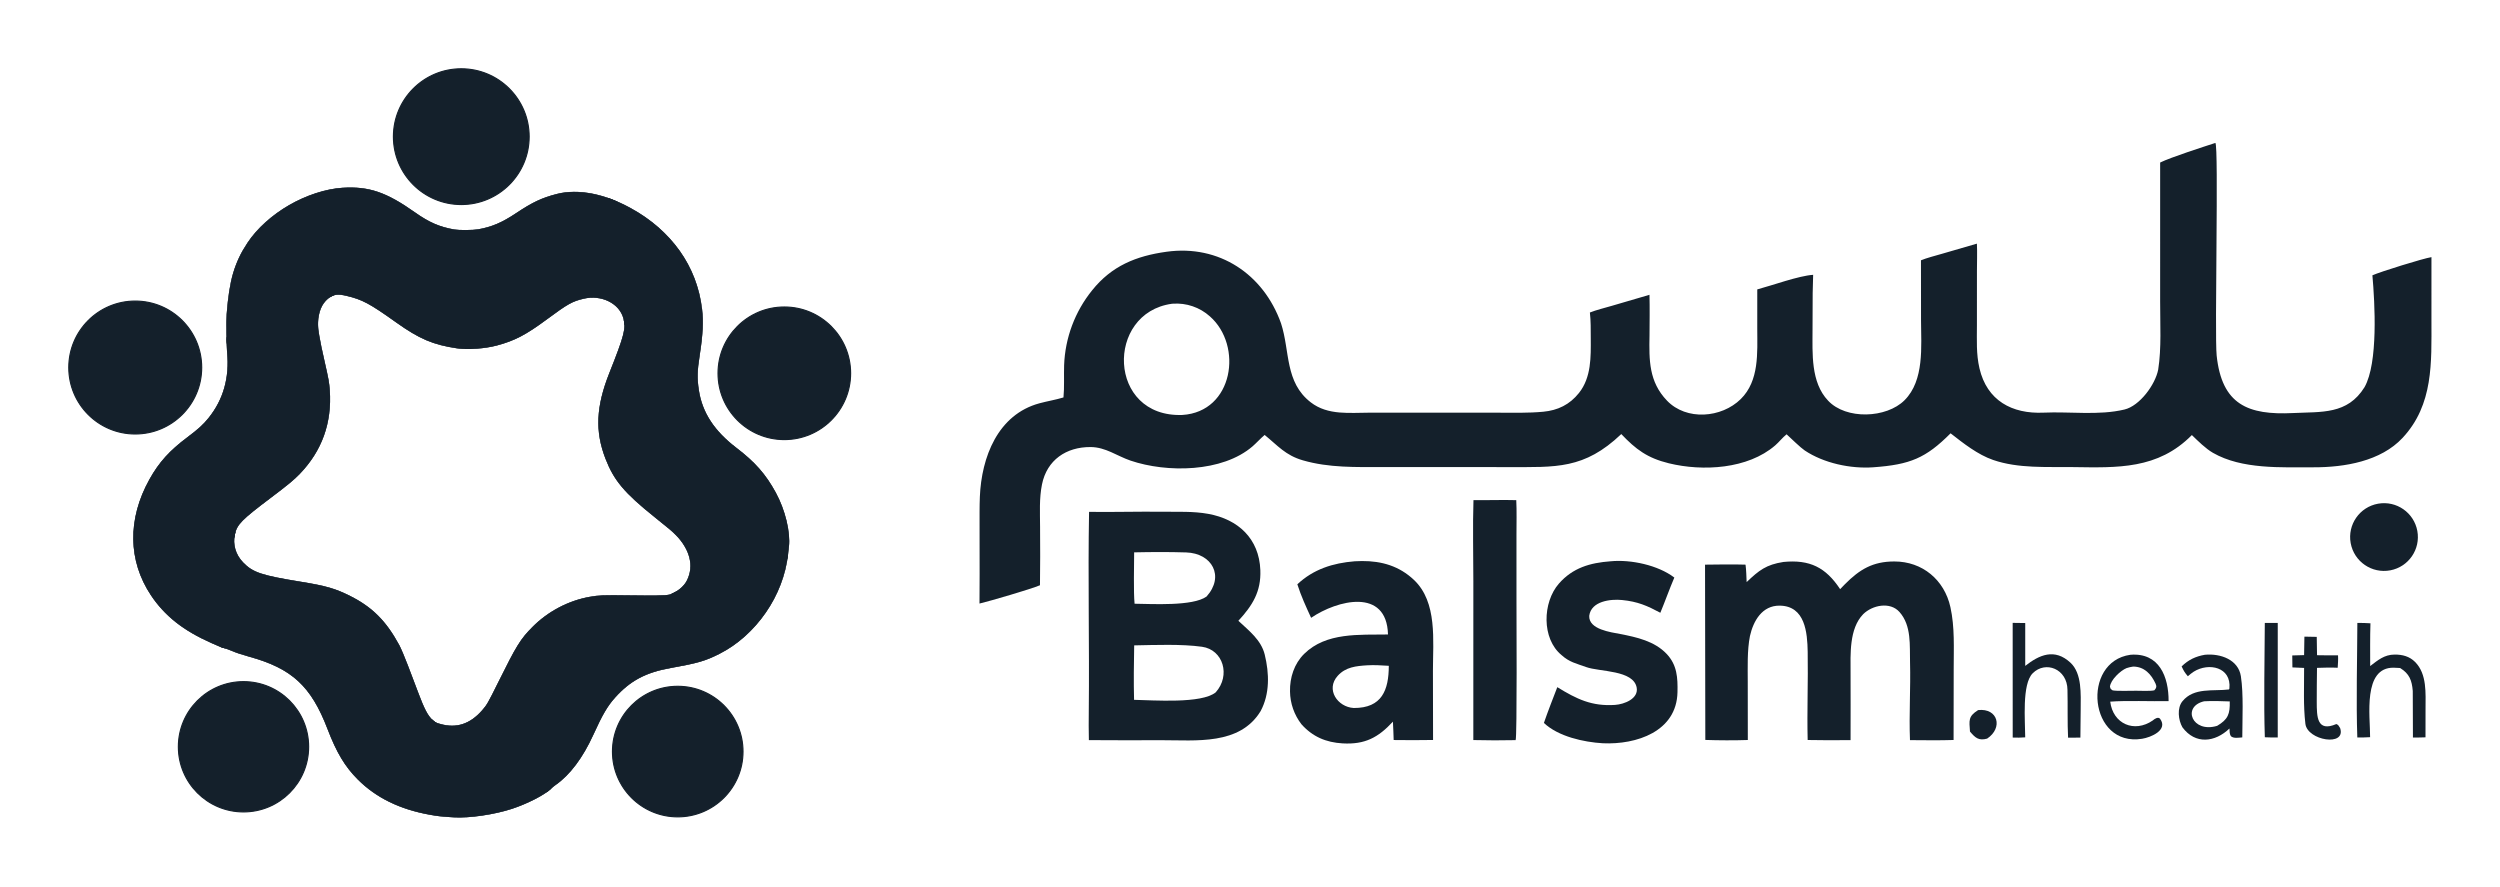
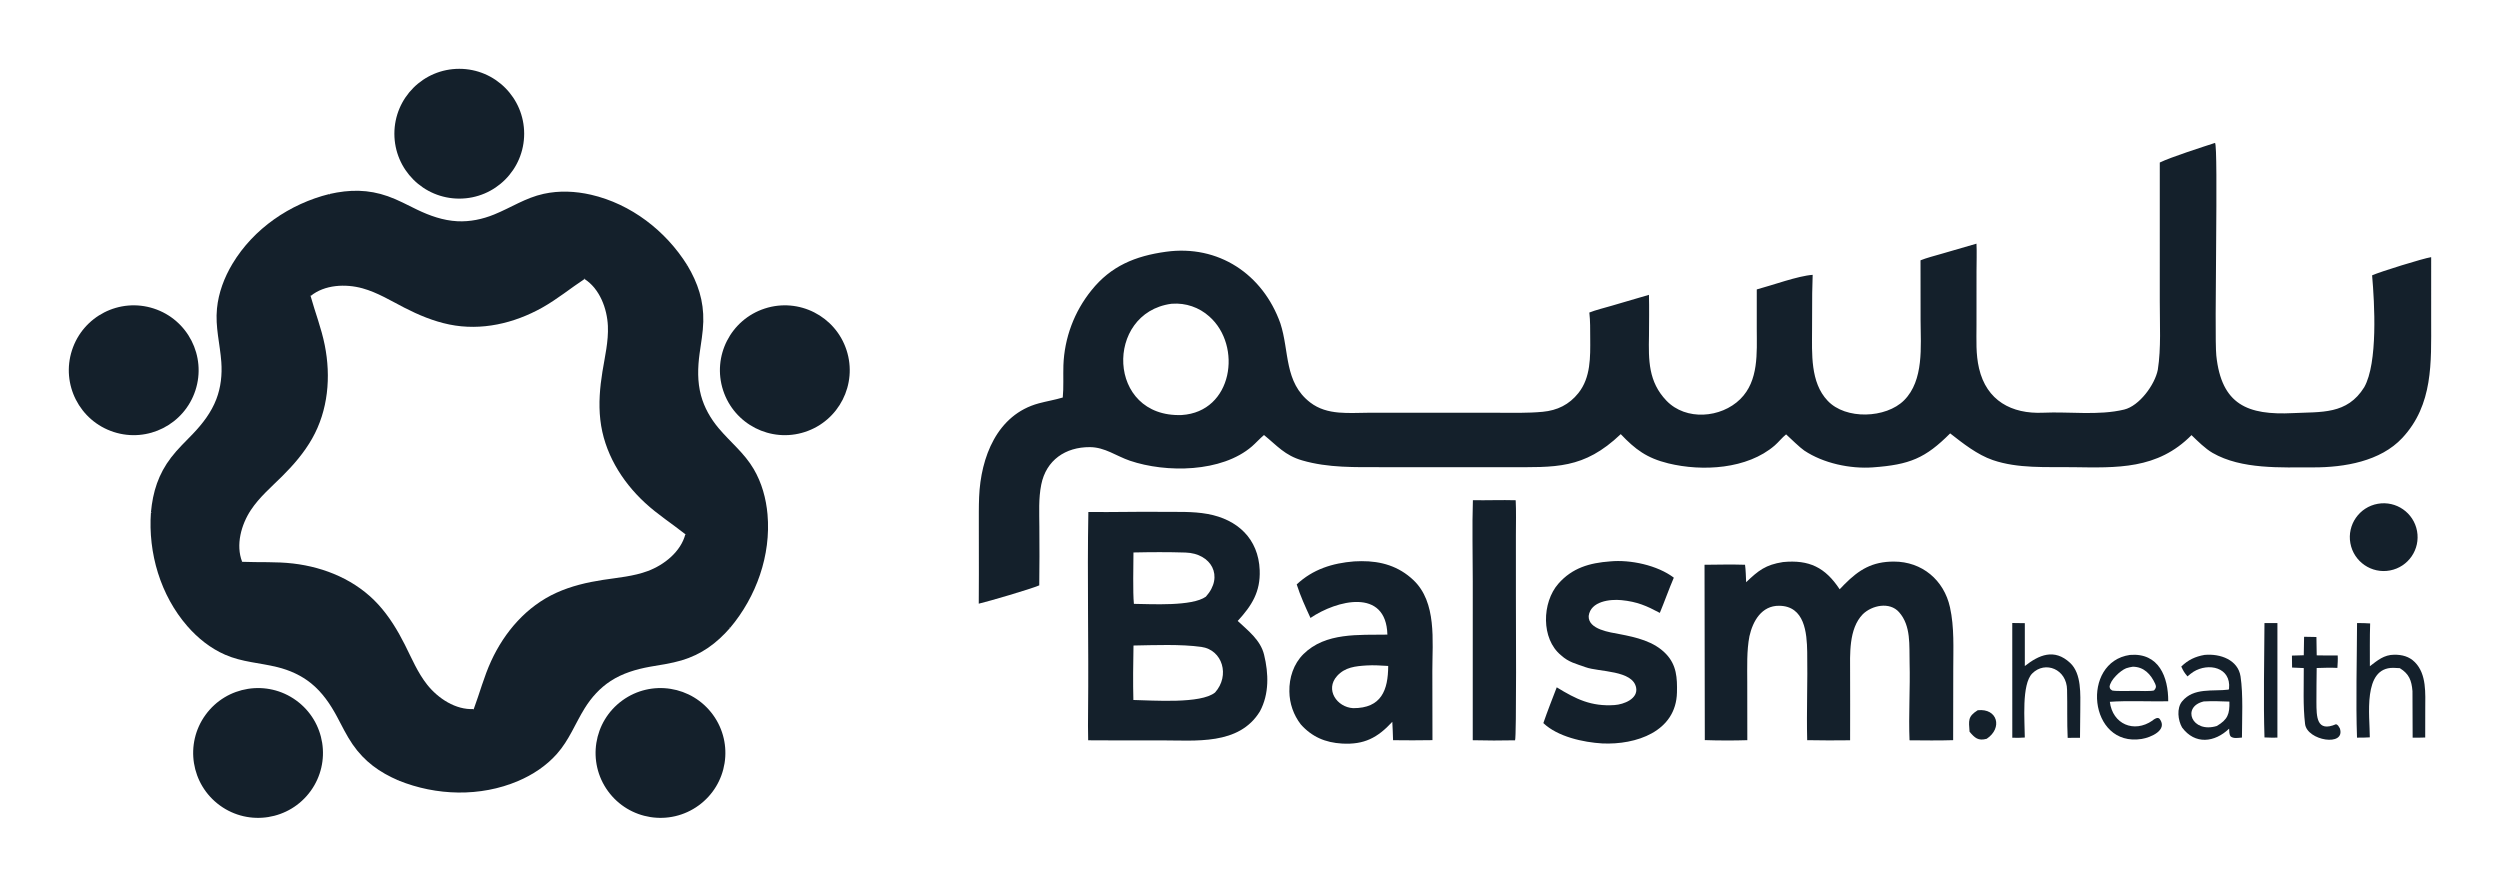
- <svg xmlns="http://www.w3.org/2000/svg" width="581.55" height="206.168" viewBox="0 0 581.55 206.168" version="1.1" role="img" aria-label="Balsm.health · بلسم">
-   <g transform="translate(13.7452,13.5559) scale(0.266528)" aria-label="Balsm">
+ <svg xmlns="http://www.w3.org/2000/svg" width="581.293" height="206.168" viewBox="0 0 581.293 206.168" version="1.1" role="img" aria-label="Balsm.health · بلسم">
+   <g transform="translate(10.4321,12.1406) scale(0.257295)" aria-label="Balsm">
    <defs>
-       <clipPath id="hb-ring-clip">
-         <path stroke="#14202B" stroke-width="1" d="M247.38,113.02 C216.76,114.92 181.30,135.47 164.36,161.12 C152.92,178.46 148.55,193.47 146.23,223.35 C145.81,228.72 146.07,251.25 146.61,256.75 C148.77,278.60 143.36,297.79 130.55,313.78 C125.91,319.57 121.52,323.59 112.13,330.62 C96.32,342.45 87.18,352.59 78.85,367.52 C59.57,402.08 60.06,438.58 80.20,468.76 C92.08,486.56 108.33,499.45 132.38,510.14 C140.82,513.89 141.48,514.16 144.33,514.91 C145.73,515.27 148.28,516.19 150.00,516.94 C154.16,518.75 159.19,520.44 165.85,522.28 C203.22,532.57 219.93,547.99 234.26,585.37 C242.18,606.05 249.54,618.32 260.74,629.51 C276.66,645.41 297.32,655.52 323.50,660.23 C330.69,661.53 333.38,661.82 344.50,662.51 C357.97,663.34 380.11,660.09 395.38,655.05 C408.87,650.60 423.66,643.01 429.12,637.73 C430.23,636.67 432.15,635.09 433.42,634.21 C445.81,625.61 457.15,610.51 466.25,590.50 C474.22,572.97 478.62,565.44 485.16,558.12 C498.45,543.27 511.94,536.08 533.88,532.16 C557.58,527.92 564.05,526.04 576.50,519.73 C608.42,503.56 632.25,468.97 636.23,433.00 C636.51,430.45 636.86,427.42 637.00,426.25 C638.48,413.67 633.75,394.16 625.57,379.13 C616.79,363.03 607.60,352.57 591.08,339.93 C571.78,325.16 561.36,309.15 558.40,289.72 C556.81,279.30 556.96,273.03 559.12,259.25 C561.93,241.36 562.51,230.07 561.18,218.87 C556.75,181.54 534.49,150.14 498.63,130.62 C475.44,118.00 452.89,113.70 434.50,118.40 C421.37,121.76 413.18,125.62 398.82,135.20 C386.48,143.43 377.56,147.22 365.63,149.30 C361.25,150.06 348.92,150.14 344.88,149.42 C332.00,147.15 322.91,143.19 310.61,134.48 C285.60,116.78 270.34,111.60 247.38,113.02 M250.75,207.34 C264.66,210.63 271.02,214.03 294.12,230.50 C314.39,244.96 326.39,250.07 347.38,253.18 C356.63,254.54 371.60,253.48 382.00,250.71 C397.60,246.56 407.45,241.41 425.75,227.87 C443.93,214.41 447.88,212.19 457.88,209.85 C473.38,206.22 488.91,213.90 492.48,226.96 C494.86,235.66 493.22,242.05 480.28,274.57 C468.58,303.98 467.61,325.65 476.91,349.59 C484.28,368.55 493.44,379.44 519.75,400.49 C532.85,410.97 535.03,412.82 538.50,416.40 C550.66,428.98 554.11,443.04 548.08,455.48 C545.42,460.97 538.61,466.46 532.38,468.14 C529.67,468.87 518.20,469.06 496.88,468.75 C475.35,468.44 471.14,468.60 463.12,470.03 C444.46,473.36 426.67,482.73 413.12,496.36 C402.70,506.84 399.17,512.55 383.24,544.69 C374.24,562.86 373.36,564.37 369.04,569.27 C358.57,581.13 346.77,584.95 332.75,580.99 C328.66,579.83 328.57,579.78 326.04,577.53 C321.86,573.80 318.77,567.90 313.15,552.88 C311.40,548.20 309.14,542.24 308.13,539.62 C307.12,537.01 305.43,532.57 304.37,529.75 C302.04,523.55 298.34,514.82 296.95,512.25 C285.54,491.18 273.54,479.12 254.26,469.39 C241.27,462.83 232.96,460.42 211.13,456.88 C176.63,451.28 169.06,448.75 160.61,439.97 C154.01,433.12 151.47,424.15 153.56,415.10 C155.50,406.75 159.51,402.70 184.63,383.75 C199.65,372.43 205.08,367.94 210.01,362.82 C229.51,342.57 238.27,318.12 236.25,289.62 C235.77,282.92 235.28,280.18 231.72,264.50 C227.26,244.84 225.84,236.32 226.08,230.50 C226.45,221.23 229.26,214.44 234.55,209.99 C239.14,206.14 243.00,205.51 250.75,207.34" id="hb-ring-clip-path" />
-       </clipPath>
+       <path id="hb-ribbon" d="M257.162 128.139C257.3 128.64 257.417 129.1 257.194 129.599C256.537 131.056 253.388 132.619 252.073 133.611C246.269 137.99 241.111 143.012 237.367 149.282C235.389 152.581 232.823 157.397 231.623 161.011C230.413 164.694 230.078 167.572 229.607 171.35C229.241 174.338 228.875 177.356 228.828 180.366C228.783 183.256 229.208 186.028 229.522 188.89C230.047 193.583 230.712 198.166 232.027 202.724C233.156 206.61 235.158 213.561 237.24 216.872C238.043 218.136 239.147 219.223 240.141 220.338C252.798 209.967 271.892 209.18 287.05 213.373C300.47 217.096 312.46 224.481 324.756 230.808C337.68 237.458 351.179 243.121 365.484 246.059C394.382 251.996 424.07 245.067 449.488 230.795C463.109 223.139 474.772 213.522 487.682 204.952C488.435 203.662 489.127 202.276 490.081 201.122C492.587 198.118 498.579 194.066 501.926 191.792C505.854 189.132 510.008 187.083 514.309 185.134C516.934 183.951 519.439 182.69 522.201 181.841C525.078 180.955 528.062 180.37 531.017 179.795C534.755 179.076 537.596 178.505 541.473 178.518C545.28 178.542 550.654 179.495 554.403 180.356C561.523 181.98 567.893 185.333 573.85 189.499C575.201 190.444 577.661 192.955 579.249 193.131C579.792 193.188 580.194 192.934 580.628 192.649C561.156 161.38 529.688 137.109 493.532 128.783C479.52 125.567 464.883 124.887 450.776 127.98C434.356 131.571 421.268 140.46 406.004 146.658C395.451 150.95 384.177 153.329 372.75 152.747C359.914 152.087 347.877 147.802 336.387 142.279C327.659 138.072 319.135 133.396 309.972 130.166C292.146 123.879 275.435 123.998 257.162 128.139Z" />
+       <path id="hb-seam" d="M256.52 129.05L256.52 129.08L256.51 129.10L256.51 129.12L256.51 129.13L256.50 129.15L256.50 129.17L256.49 129.18L256.49 129.20L256.48 129.22L256.47 129.23L256.47 129.25L256.49 129.20L256.31 129.49L256.05 129.75L255.70 130.03L255.27 130.31L254.78 130.58L254.24 130.84L253.68 131.08L253.11 131.30L252.55 131.52L252 131.73L251.47 131.94L250.98 132.18L249.27 132.99L247.60 133.89L245.99 134.89L244.49 136.03L243.11 137.32L241.78 138.66L240.49 140.05L239.25 141.48L238.06 142.97L236.91 144.51L235.82 146.10L234.81 147.71L234.27 148.62L233.73 149.56L233.18 150.55L232.62 151.57L232.07 152.62L231.52 153.68L230.99 154.76L230.48 155.84L230 156.92L229.55 157.99L229.14 159.04L228.78 160.06L228.47 161.05L228.19 162L227.95 162.93L227.74 163.84L227.55 164.73L227.38 165.62L227.24 166.50L227.10 167.37L226.98 168.25L226.86 169.14L226.75 170.05L226.63 170.98L226.54 171.74L226.45 172.49L226.36 173.25L226.27 174.02L226.19 174.79L226.11 175.57L226.04 176.35L225.98 177.13L225.92 177.92L225.88 178.72L225.85 179.52L225.83 180.33L225.83 181.12L225.84 181.90L225.88 182.68L225.93 183.44L225.99 184.19L226.05 184.93L226.13 185.67L226.21 186.39L226.30 187.11L226.38 187.82L226.46 188.52L226.54 189.23L226.68 190.41L226.82 191.60L226.98 192.79L227.14 193.98L227.33 195.17L227.52 196.37L227.74 197.56L227.97 198.76L228.23 199.95L228.51 201.15L228.81 202.35L229.14 203.54L229.45 204.60L229.78 205.74L230.15 206.98L230.59 208.27L231.15 209.57L231.80 210.86L232.52 212.13L233.29 213.35L234.07 214.51L234.84 215.59L235.59 216.58L236.29 217.44L236.52 217.71L236.74 217.95L236.96 218.18L237.17 218.41L237.39 218.63L237.61 218.85L237.83 219.07L238.05 219.28L238.26 219.49L238.47 219.71L238.68 219.92L238.88 220.14L240.06 219.06L239.86 218.84L239.67 218.62L239.48 218.40L239.30 218.17L239.13 217.94L238.97 217.71L238.81 217.48L238.66 217.24L238.52 217L238.40 216.76L238.28 216.52L238.19 216.31L237.86 215.37L237.58 214.30L237.34 213.12L237.14 211.85L236.95 210.52L236.75 209.17L236.52 207.82L236.24 206.50L235.90 205.24L235.54 204.04L235.21 202.91L234.91 201.91L234.61 200.81L234.34 199.73L234.08 198.64L233.85 197.55L233.63 196.45L233.43 195.35L233.25 194.24L233.08 193.12L232.92 191.99L232.77 190.85L232.64 189.71L232.50 188.55L232.42 187.83L232.34 187.12L232.25 186.41L232.17 185.71L232.10 185.02L232.03 184.34L231.96 183.67L231.91 183.01L231.87 182.35L231.84 181.70L231.83 181.06L231.83 180.41L231.84 179.71L231.87 179L231.91 178.29L231.96 177.58L232.02 176.86L232.08 176.13L232.16 175.41L232.23 174.67L232.32 173.94L232.40 173.20L232.49 172.46L232.58 171.72L232.70 170.80L232.81 169.91L232.92 169.06L233.04 168.24L233.16 167.45L233.29 166.67L233.44 165.90L233.60 165.14L233.78 164.37L233.98 163.59L234.21 162.78L234.47 161.96L234.76 161.13L235.11 160.24L235.50 159.31L235.93 158.35L236.40 157.37L236.88 156.37L237.39 155.38L237.91 154.40L238.43 153.45L238.95 152.53L239.45 151.65L239.92 150.85L240.84 149.38L241.79 147.99L242.80 146.64L243.86 145.33L244.96 144.05L246.11 142.81L247.31 141.61L248.54 140.42L249.72 139.16L250.86 137.83L252 136.45L253.16 135.05L253.40 134.76L253.73 134.41L254.13 134.02L254.57 133.60L255.04 133.17L255.52 132.72L256 132.27L256.46 131.82L256.90 131.37L257.31 130.91L257.65 130.44L257.90 130L257.96 129.87L257.98 129.80L258 129.74L258.02 129.68L258.04 129.61L258.06 129.55L258.07 129.49L258.08 129.43L258.09 129.36L258.10 129.30L258.11 129.24L258.11 129.19Z" />
+       <circle id="hb-head" cx="374.5" cy="73.655" r="58.65" />
    </defs>
-     <g id="hb-ring" clip-path="url(#hb-ring-clip)">
-       <path stroke="#14202B" stroke-width="1" id="hb-ring-left" fill="#14202B" d="M223.25,203.90 C222.08,204.09 219.27,204.35 217.00,204.49 C210.98,204.83 203.88,206.41 193.62,209.68 C184.99,212.42 175.26,217.28 166.25,223.34 C161.65,226.44 152.91,235.41 147.14,242.97 C145.77,244.76 145.71,246.34 146.64,256.62 C148.66,279.02 143.38,297.77 130.55,313.79 C125.91,319.58 121.52,323.59 112.12,330.62 C96.32,342.45 87.17,352.59 78.85,367.52 C59.57,402.08 60.05,438.58 80.20,468.76 C92.29,486.88 108.27,499.43 133.47,510.62 C146.61,516.45 146.80,516.40 142.94,508.34 C137.96,497.98 136.80,494.18 135.24,483.18 C134.42,477.36 134.32,474.11 134.86,470.50 C135.06,469.19 135.35,466.89 135.51,465.38 C137.07,450.47 145.83,425.88 151.96,419.19 C152.84,418.23 153.00,417.85 153.51,415.40 C155.28,406.95 159.32,402.84 184.63,383.75 C199.65,372.43 205.08,367.94 210.01,362.82 C229.51,342.57 238.27,318.12 236.25,289.62 C235.77,282.92 235.28,280.18 231.72,264.50 C229.34,254.03 226.66,240.45 226.23,236.75 C224.73,223.68 229.55,211.79 238.00,207.71 C243.66,204.99 233.15,202.27 223.25,203.90" />
-       <path stroke="#14202B" stroke-width="1" id="hb-ring-top" fill="#14202B" d="M247.38,113.02 C233.36,113.89 214.77,119.97 200.31,128.41 C177.90,141.49 163.36,157.75 154.78,179.31 C150.03,191.25 147.96,201.84 146.25,223.00 C146.12,224.58 146.01,231.02 146.00,237.31 C146.00,251.96 145.59,251.68 153.22,242.12 C157.37,236.92 165.66,228.75 169.25,226.34 C178.27,220.28 187.99,215.42 196.62,212.68 C206.78,209.44 214.03,207.82 219.75,207.51 C221.88,207.40 224.97,207.10 226.61,206.86 C230.38,206.30 233.03,206.57 235.15,207.72 C236.51,208.46 236.51,208.46 237.94,207.73 C241.43,205.96 244.47,205.87 250.75,207.34 C264.63,210.61 271.02,214.02 294.12,230.50 C314.39,244.96 326.39,250.07 347.38,253.18 C356.63,254.54 371.60,253.48 382.00,250.71 C397.60,246.56 407.45,241.41 425.75,227.87 C443.93,214.41 447.88,212.19 457.88,209.85 C472.84,206.35 487.96,213.38 492.09,225.75 C492.64,227.41 492.83,228.27 493.39,231.69 C493.78,234.08 497.30,231.06 499.75,226.23 C502.22,221.39 507.06,204.92 508.49,196.55 C511.14,181.00 511.15,172.92 508.53,160.24 C507.26,154.10 503.68,145.60 500.07,140.12 C495.98,133.92 487.41,125.13 484.13,123.76 C467.34,116.75 448.79,114.75 434.50,118.40 C421.37,121.76 413.18,125.62 398.82,135.20 C386.48,143.43 377.56,147.22 365.63,149.30 C361.25,150.06 348.92,150.14 344.88,149.42 C332.00,147.15 322.91,143.19 310.61,134.48 C285.60,116.78 270.34,111.60 247.38,113.02" />
-       <path stroke="#14202B" stroke-width="1" id="hb-ring-right" fill="#14202B" d="M478.76,122.79 C478.76,123.85 478.82,123.92 481.57,126.36 C498.10,141.03 504.00,151.45 506.76,170.83 C507.68,177.33 507.68,178.67 506.75,185.29 C504.14,203.66 499.08,220.70 494.37,226.96 C492.98,228.81 492.98,228.81 493.29,231.24 C494.10,237.77 491.58,246.17 480.28,274.57 C468.58,303.98 467.61,325.65 476.91,349.59 C484.28,368.55 493.44,379.44 519.75,400.49 C537.83,414.95 541.03,418.03 545.55,425.30 C551.71,435.22 552.64,446.08 548.12,455.40 C545.99,459.81 542.56,463.17 537.28,466.01 C534.47,467.53 534.16,468.03 535.62,468.64 C537.85,469.57 547.73,469.72 553.50,468.92 C555.08,468.69 558.57,468.22 561.25,467.87 C574.39,466.12 584.65,463.86 595.38,460.33 C612.51,454.70 623.92,448.34 632.68,439.55 C635.84,436.37 635.84,436.37 636.28,432.50 C636.52,430.37 636.83,427.61 636.98,426.37 C638.48,413.67 633.79,394.23 625.56,379.13 C616.79,363.03 607.59,352.57 591.07,339.93 C571.78,325.16 561.36,309.15 558.40,289.72 C556.81,279.30 556.96,273.03 559.12,259.25 C563.50,231.36 562.69,215.65 555.83,195.50 C545.08,163.94 518.43,137.41 483.50,123.50 C478.33,121.45 478.75,121.51 478.76,122.79" />
-       <path stroke="#14202B" stroke-width="1" id="hb-ring-lower-right" fill="#14202B" d="M633.12,433.48 C632.44,433.87 630.70,435.43 629.25,436.92 C621.41,445.06 609.26,451.78 592.38,457.33 C580.47,461.25 568.72,463.69 552.62,465.62 C550.84,465.83 548.50,466.12 547.42,466.26 C545.38,466.53 540.13,466.23 538.93,465.77 C538.43,465.58 537.90,465.74 536.10,466.64 C531.42,468.95 526.94,469.19 496.88,468.75 C475.35,468.44 471.14,468.60 463.12,470.03 C444.46,473.36 426.67,482.73 413.12,496.36 C402.70,506.84 399.17,512.55 383.24,544.69 C374.24,562.86 373.36,564.37 369.04,569.27 C358.58,581.13 346.75,584.95 332.76,580.99 C328.53,579.79 328.69,579.86 326.83,578.23 C325.38,576.96 325.38,576.96 325.30,578.37 C325.15,581.25 326.71,584.78 330.87,591.00 C334.84,596.91 335.57,597.82 341.26,603.85 C356.42,619.92 372.52,630.79 389.63,636.49 C399.46,639.76 404.14,640.40 417.63,640.31 C426.98,640.25 426.38,640.38 428.97,637.88 C430.16,636.75 432.16,635.10 433.42,634.22 C445.84,625.58 457.15,610.51 466.25,590.50 C474.22,572.97 478.62,565.44 485.16,558.13 C498.45,543.27 511.94,536.08 533.88,532.16 C557.58,527.93 564.05,526.04 576.50,519.73 C607.89,503.83 632.26,468.86 636.13,434.19 C636.32,432.43 635.34,432.20 633.13,433.48" />
-       <path stroke="#14202B" stroke-width="1" id="hb-ring-lower-left" fill="#14202B" d="M150.46,414.82 C144.09,419.69 134.25,445.73 132.50,462.38 C132.35,463.89 132.06,466.19 131.86,467.50 C130.20,478.50 132.78,495.52 137.79,506.75 C141.14,514.26 140.94,514.00 144.25,514.90 C145.83,515.32 148.47,516.26 150.12,516.99 C154.14,518.74 159.22,520.45 165.85,522.28 C203.22,532.57 219.93,547.99 234.25,585.38 C242.18,606.05 249.54,618.32 260.74,629.51 C276.66,645.41 297.32,655.53 323.50,660.24 C330.69,661.53 333.38,661.82 344.50,662.51 C357.97,663.34 380.11,660.10 395.38,655.06 C408.36,650.77 424.54,642.53 428.88,638.00 C429.88,636.96 429.88,636.96 422.00,637.12 C407.19,637.44 402.86,636.90 392.62,633.49 C379.38,629.08 364.79,620.30 353.24,609.79 C349.06,605.99 339.91,596.45 337.88,593.77 C335.62,590.78 331.13,583.91 330.17,581.96 C329.62,580.84 328.95,579.86 328.55,579.60 C323.08,576.07 319.50,569.84 313.15,552.87 C311.40,548.20 309.14,542.24 308.13,539.62 C307.12,537.01 305.43,532.57 304.37,529.75 C302.04,523.55 298.34,514.82 296.95,512.25 C285.54,491.17 273.54,479.12 254.26,469.39 C241.27,462.83 232.96,460.42 211.13,456.87 C176.63,451.28 169.06,448.74 160.61,439.97 C154.33,433.45 151.52,424.20 153.34,416.04 C153.57,415.04 153.75,414.17 153.75,414.11 C153.75,413.59 151.41,414.10 150.46,414.82" />
+     <g id="hb-ring">
+       <use href="#hb-seam" fill="#14202B" />
+       <use href="#hb-seam" transform="rotate(72 374.5 383)" fill="#14202B" />
+       <use href="#hb-seam" transform="rotate(144 374.5 383)" fill="#14202B" />
+       <use href="#hb-seam" transform="rotate(216 374.5 383)" fill="#14202B" />
+       <use href="#hb-seam" transform="rotate(288 374.5 383)" fill="#14202B" />
+       <use href="#hb-seam" fill="#14202B" />
+       <use href="#hb-seam" transform="rotate(72 374.5 383)" fill="#14202B" />
+       <use href="#hb-seam" transform="rotate(144 374.5 383)" fill="#14202B" />
+       <use href="#hb-seam" transform="rotate(216 374.5 383)" fill="#14202B" />
+       <use href="#hb-seam" transform="rotate(288 374.5 383)" fill="#14202B" />
+       <use href="#hb-seam" fill="#14202B" />
+       <use href="#hb-seam" transform="rotate(72 374.5 383)" fill="#14202B" />
+       <use href="#hb-seam" transform="rotate(144 374.5 383)" fill="#14202B" />
+       <use href="#hb-seam" transform="rotate(216 374.5 383)" fill="#14202B" />
+       <use href="#hb-seam" transform="rotate(288 374.5 383)" fill="#14202B" />
+       <use href="#hb-ribbon" fill="#14202B" />
+       <use href="#hb-ribbon" transform="rotate(72 374.5 383)" fill="#14202B" />
+       <use href="#hb-ribbon" transform="rotate(144 374.5 383)" fill="#14202B" />
+       <use href="#hb-ribbon" transform="rotate(216 374.5 383)" fill="#14202B" />
+       <use href="#hb-ribbon" transform="rotate(288 374.5 383)" fill="#14202B" />
    </g>
-     <g id="hb-dots">
-       <circle stroke="#14202B" stroke-width="1" id="hb-dot-left" fill="#14202B" cx="66.46" cy="269.91" r="58.0" />
-       <circle stroke="#14202B" stroke-width="1" id="hb-dot-top" fill="#14202B" cx="351.03" cy="68.41" r="59.24" />
-       <circle stroke="#14202B" stroke-width="1" id="hb-dot-right" fill="#14202B" cx="632.97" cy="274.94" r="57.86" />
-       <circle stroke="#14202B" stroke-width="1" id="hb-dot-lower-right" fill="#14202B" cx="539.94" cy="605.1" r="56.97" />
-       <circle stroke="#14202B" stroke-width="1" id="hb-dot-lower-left" fill="#14202B" cx="160.95" cy="600.91" r="56.85" />
+     <g id="hb-heads">
+       <use href="#hb-head" fill="#14202B" />
+       <use href="#hb-head" transform="rotate(72 374.5 383)" fill="#14202B" />
+       <use href="#hb-head" transform="rotate(144 374.5 383)" fill="#14202B" />
+       <use href="#hb-head" transform="rotate(216 374.5 383)" fill="#14202B" />
+       <use href="#hb-head" transform="rotate(288 374.5 383)" fill="#14202B" />
    </g>
  </g>
-   <g transform="translate(215.8506,21.2426) scale(3.000657)">
+   <g transform="translate(215.5803,21.2258) scale(3.000264)">
    <g transform="translate(-75.1,-194.95)">
      <g style="display:inline" id="g2" transform="matrix(0.05638158,0,0,0.05638158,77.26084,194.9944)">
        <g id="g5" transform="matrix(1.015193,0,0,1.015193,-25.93985,-11.06128)">
          <path fill="#14202B" fill-rule="evenodd" d="m 1616.38,773.268 c 39.21,-3.219 52,30.059 51.78,62.775 -23.41,0.462 -56.87,-1.032 -79.04,0.701 3.65,30.188 32.66,42.75 57.64,25.461 2.15,-2.021 7.43,-5.542 9.95,-2.136 11.05,15.177 -12.36,25.036 -24.49,26.973 -71.99,11.505 -82.74,-104.259 -15.84,-113.774 z m 3.84,15.965 c 15.09,0.13 24.41,10.207 30.35,23.246 1.74,3.827 1.03,5.981 -1.67,8.887 -4.47,1.285 -19.22,0.678 -24.65,0.613 -6.62,-0.029 -26.59,0.664 -31.94,-0.539 -3.12,-2.446 -2.36,-1.201 -3.56,-4.906 0.72,-9.12 14.34,-21.971 22.46,-25.209 2.39,-0.952 6.41,-1.664 9.01,-2.092 z" id="path7-6" />
          <path fill="#14202B" fill-rule="evenodd" d="m 1717.33,773.25 c 21.52,-2.025 45.35,6.825 48.75,29.107 3.73,24.414 1.96,57.953 1.91,82.804 -5.1,0.38 -11.5,1.675 -15.26,-1.49 -2.16,-2.917 -1.93,-6.866 -2.11,-10.558 -19.54,18.711 -46.14,22.065 -63.71,-1.603 -5.59,-9.767 -7.55,-26.097 0.06,-35.352 15.61,-18.992 41.56,-13.263 62.9,-15.911 0.28,-0.426 0.6,-0.847 0.65,-1.361 2.92,-28.927 -27.93,-35.515 -48.32,-22.728 -2.98,1.872 -5.37,3.981 -7.94,6.193 -4.5,-5.288 -5.55,-7.24 -8.43,-13.327 9.23,-9.025 18.98,-13.593 31.5,-15.774 z m -1.02,62.993 c 10.41,-0.606 24.33,-0.274 34.69,0.21 0.46,16.874 -2.29,24.364 -17.07,33.051 -33.86,10.273 -48.17,-26.153 -17.62,-33.261 z" id="path8-2" />
          <path fill="#14202B" d="m 1923.83,730.136 c 5.91,-0.189 11.83,0.207 17.74,0.5 -0.62,18.931 -0.35,38.893 -0.37,57.905 10.43,-7.925 19.01,-15.447 33.01,-15.559 10.54,-0.084 20.22,2.347 27.87,10.072 16.26,16.398 14.1,42.46 14.1,63.772 l -0.06,38.257 c -5.53,0.306 -11.46,0.212 -17.02,0.231 -0.18,-21.003 -0.25,-42.008 -0.22,-63.012 -1.18,-14.377 -4.49,-23.322 -17.13,-31.112 -2.9,-0.247 -5.8,-0.39 -8.71,-0.429 -42.01,-0.556 -31.87,65.504 -31.93,94.106 -5.77,0.458 -11.54,0.384 -17.33,0.399 -1.72,-47.696 -0.11,-106.658 0.05,-155.13" id="path10-0" />
          <path fill="#14202B" d="m 1457,730.046 17.01,0.232 v 58.04 c 18.99,-14.925 39.81,-24.34 61.36,-4.233 15.69,14.647 13.79,42.78 13.74,62.923 q -0.045,19.218 -0.39,38.433 c -5.48,0.134 -11.19,0.086 -16.69,0.119 -1.05,-20.368 -0.28,-43.928 -0.82,-64.883 -0.33,-28.358 -29.76,-39.773 -47.12,-22.348 -14.73,14.779 -10.16,64.579 -10.11,86.776 -6.26,0.536 -10.67,0.436 -16.94,0.277 z" id="path11-3" />
          <path fill="#14202B" d="m 1852.11,748.691 16.72,0.322 0.39,24.842 c 9.03,0.301 19.31,0.128 28.43,0.159 0.34,5.827 -0.08,11.017 -0.44,16.826 -9.42,-0.502 -18.61,-0.117 -28.03,0.154 -0.14,15.351 -0.43,30.807 -0.35,46.156 0.1,19.728 -0.01,41.324 26.59,29.92 3.2,1.45 2.86,2.175 5.14,5.654 8.2,25.348 -44.4,16.672 -47.11,-5.947 -2.97,-24.903 -1.6,-50.576 -1.75,-75.706 l -15.83,-0.698 -0.2,-16.198 16.03,-0.458 z" id="path14-1" />
          <path fill="#14202B" d="m 1798.48,730.129 17.54,0.013 -0.02,155.107 c -5.33,0.25 -12.03,-0.109 -17.49,-0.271 -1.59,-48.596 -0.23,-105.737 -0.03,-154.849" id="path15-7" />
          <path fill="#14202B" d="m 1951.97,568.627 c 24.84,-4.372 48.55,12.117 53.09,36.92 4.54,24.804 -11.78,48.625 -36.56,53.338 -25.01,4.76 -49.11,-11.76 -53.7,-36.806 -4.59,-25.046 12.1,-49.037 37.17,-53.452" id="path9-7" style="display:inline" transform="translate(-7.3901206e-6)" />
          <path fill="#14202B" d="m 1410.2,848.169 c 26.93,-2.965 34.06,24.11 12.2,38.646 -11.52,3.179 -16.1,-1.169 -23.23,-9.552 -1.05,-15.188 -2.6,-20.478 11.03,-29.094" id="path16-2" />
        </g>
        <g id="g3" style="display:inline" transform="translate(-7.3901206e-6)">
          <path fill="#14202B" fill-rule="evenodd" d="m 183.253,577.457 c 33.649,0.483 67.757,-0.605 101.47,-0.163 21.019,0.26 41.635,-0.855 62.39,2.902 41.152,7.45 69.928,34.045 71.644,77.202 1.181,29.707 -10.762,48.737 -30.219,69.839 14.317,13.439 31.313,26.262 36.24,46.395 6.361,25.994 7.111,54.147 -5.71,77.909 -28.754,47.018 -88.568,39.797 -136.396,39.863 -33.227,0.152 -66.454,0.116 -99.68,-0.109 -0.348,-12.892 -0.269,-26.516 -0.131,-39.434 0.974,-91.317 -1.281,-183.137 0.392,-274.404 z m 62.043,183.572 c 28.483,-0.513 65.167,-2.024 93.314,1.915 29.037,4.064 39.629,39.374 18.784,62.658 -19.423,15.915 -85.578,10.795 -112.259,10.291 -0.637,-23.622 -0.306,-51.171 0.161,-74.864 z m -0.051,-127.907 c 23.88,-0.52 47.716,-0.654 71.584,0.111 35.416,1.135 53.182,32.619 27.936,60.667 -18.941,13.549 -74.662,10.121 -98.921,9.86 -1.603,-16.307 -0.643,-52.797 -0.599,-70.638 z" id="path2-9" />
          <path fill="#14202B" fill-rule="evenodd" d="m 548.55,645.395 c 3.314,-0.178 6.632,-0.285 9.951,-0.323 27.249,-0.15 51.314,6.933 71.439,25.922 32.485,30.652 26.099,83.527 26.133,124.894 l 0.163,95.215 c -18.051,0.304 -36.106,0.324 -54.158,0.061 -0.149,-8.308 -0.66,-16.937 -1.035,-25.264 -20.204,21.87 -38.517,31.644 -69.141,29.887 -22.835,-1.309 -41.34,-9.154 -56.653,-26.346 a 75.34,75.34 0 0 1 -15.7,-45.134 c -0.376,-19.001 5.783,-38.072 19.381,-51.519 30.419,-30.08 76.245,-26.045 115.354,-26.751 -1.726,-64.643 -69.816,-47.316 -105.715,-22.904 -7.055,-15.361 -13.803,-29.968 -18.936,-46.093 22.226,-20.838 49.072,-29.252 78.917,-31.645 z m 17.242,143.031 c 9.995,-0.614 19.624,0.123 29.603,0.683 -0.092,33.158 -9.287,58.203 -48.172,58.019 -22.262,-1.23 -39.006,-25.494 -22.08,-44.26 10.941,-12.132 25.354,-13.464 40.649,-14.442 z" id="path3-8" />
          <path fill="#14202B" d="m 900.387,645.4 c 27.811,-2.693 65.106,5.259 87.6,22.384 -6.797,15.857 -12.576,32.38 -19.245,48.403 -18.164,-9.714 -31.046,-15.365 -52.68,-17.53 -15.565,-1.558 -42.496,1.435 -45.086,21.738 -0.902,18.759 29.906,22.545 42.379,24.949 23.077,4.449 47.336,9.891 63.922,27.276 14.662,15.367 15.465,33.085 15.036,52.878 -1.173,54.102 -56.528,72.223 -102.561,70.13 -26.208,-1.514 -61.48,-9.255 -81.095,-27.976 5.629,-16.39 12.196,-32.955 18.408,-49.171 26.503,16.292 47.347,26.558 79.394,24.396 12.911,-0.871 32.462,-8.611 29.768,-23.712 -4.375,-24.525 -50.922,-21.543 -69.596,-28.36 -13.235,-4.832 -22.949,-6.62 -33.691,-16.39 -27.623,-22.598 -26.233,-72.558 -3.699,-98.299 19.053,-21.764 42.888,-28.634 71.146,-30.716" id="path4-6" />
          <path fill="#14202B" d="m 711.806,561.285 c 19.576,0.305 39.427,-0.495 58.837,0.056 0.767,14.489 0.277,33.145 0.279,47.857 l 0.015,86.011 c 0.007,17.52 0.959,192.719 -1.169,196.103 -19.384,0.429 -38.777,0.394 -58.16,-0.103 l 0.025,-218.192 c -0.005,-35.888 -0.986,-76.302 0.173,-111.732" id="path5-5" />
          <path fill="#14202B" d="m 1138.04,646.319 c 36.1,-3.483 58.09,7.376 77.92,37.411 2.12,-2.261 4.27,-4.493 6.46,-6.695 20.39,-20.54 38.45,-31.358 68,-31.388 38.69,-0.04 68.87,25.325 77.16,62.793 6.13,27.684 4.5,56.44 4.52,84.608 l -0.16,98.063 c -19.26,0.665 -40.64,0.325 -59.95,0.196 -1.44,-35.081 1.04,-71.613 0.08,-106.833 -0.64,-23.33 2.28,-50.388 -14.48,-69.311 -12.96,-14.619 -37.29,-9.471 -49.91,2.919 -19.5,20.101 -17.4,55.135 -17.38,81.034 l 0.07,42.989 -0.07,49.167 c -19.66,0.285 -39.33,0.238 -58.99,-0.142 -0.99,-40.194 0.74,-80.895 0.03,-121.205 -0.46,-26.424 -3.39,-63.159 -38.52,-63.536 -24.13,-0.26 -36.22,21.024 -40.87,41.802 -3.9,19.736 -3.02,42.798 -3.02,63.204 l 0.09,79.736 c -17.98,0.625 -40.56,0.557 -58.43,-0.097 l -0.39,-240.999 c 18.32,-0.166 37.43,-0.612 55.68,-0.014 1.01,7.178 1.18,16.583 1.52,23.987 16.98,-16.196 26.78,-23.962 50.64,-27.689" id="path6-7" />
        </g>
        <g id="g4" transform="matrix(17.73629,0,0,17.73629,-1370.321,-3458.477)">
          <path fill="#14202B" fill-rule="evenodd" d="m 1731.9,70.168 c 4.76,4.116 -1.21,263.923 1.76,292.273 7.08,67.575 43.02,82.238 105.27,79.134 38.81,-1.935 74.52,2.396 98.08,-35.613 18.82,-33.41 14.2,-115.31 10.8,-153.759 10.5,-4.807 70.51,-23.43 81.19,-24.995 l -0.01,87.368 c -0.01,57.097 3.01,115.355 -39.67,161.127 -30.03,32.204 -79.72,40.561 -122.28,40.472 -44.48,-0.094 -98.56,3.04 -138.47,-19.893 -10.04,-5.77 -20.64,-16.346 -28.99,-24.434 -46.78,47.389 -102.35,44.896 -163.72,44.041 -36.09,-0.503 -74.74,2.113 -109.36,-9.748 -21.36,-7.323 -41.08,-22.955 -58.67,-36.702 -34.09,34.159 -55.63,43.057 -106.22,46.717 -31.22,2.258 -68.07,-5.593 -94.31,-23.103 -5.75,-3.838 -18.89,-16.657 -24.96,-22.263 -5.43,4.292 -10.35,10.675 -15.64,15.251 -37.77,32.679 -99.61,35.995 -146.223,24.628 -29.612,-7.222 -45.568,-19.267 -65.43,-40.188 -51.128,48.647 -89.679,45.391 -155.481,45.423 l -80.853,-0.013 -91.556,-0.016 c -37.151,-0.055 -73.948,1.158 -109.907,-9.271 -24.002,-6.961 -34.353,-20.102 -52.578,-34.913 -5.795,4.902 -11.567,11.314 -16.545,15.616 -41.614,35.965 -118,36.608 -167.831,19.674 -18.85,-6.446 -34.258,-18.527 -54.924,-18.654 -33.529,-0.205 -60.13,17.816 -66.875,51.515 -3.879,19.382 -2.652,38.572 -2.598,58.23 0.248,26.756 0.201,53.514 -0.141,80.27 -12.232,5.258 -69.177,21.885 -83.16,25.177 l 0.17,-40.769 -0.067,-64.118 c 0.038,-13.879 -0.172,-28.079 0.398,-41.881 2.24,-54.257 24.482,-113.112 82.061,-128.618 10.961,-2.952 21.978,-4.699 32.915,-8.014 1.348,-12.974 0.416,-30.923 0.88,-44.299 1.356,-37.586 14.867,-73.719 38.506,-102.973 26.808,-33.534 60.326,-47.241 102.425,-53.062 72.122,-9.971 133.169,30.686 157.306,98.444 12.558,38.46 4.932,80.969 41.027,108.732 23.583,18.139 53.607,14.093 82.342,14.072 l 80.892,-0.013 94.58,0.073 c 20.598,0.024 41.21,0.609 61.719,-1.322 20.068,-1.89 36.362,-9.804 49.099,-25.776 17.048,-21.378 16.393,-49.578 16.224,-75.46 -0.076,-11.657 0.151,-23.536 -1.198,-35.208 8.298,-3.333 21.183,-6.561 30.11,-9.154 l 51.818,-15.177 c 0.459,17.916 0.157,37.864 0.056,55.997 -0.653,33.79 -0.941,63.505 24.019,89.514 26.721,27.849 74.991,23.929 101.441,-2.159 25.55,-25.184 22.76,-63.487 22.68,-96.603 l 0.01,-54.17 c 21.14,-5.649 56.81,-18.689 76.84,-20.06 l -0.65,25.192 c -0.16,16.876 -0.22,33.754 -0.2,50.631 -0.01,32.133 -2.59,71.936 21.36,97.16 24.73,26.515 80.33,24.319 105.17,-0.55 27.37,-27.392 22.8,-74.05 22.65,-109.794 l -0.09,-82.603 c 7.49,-3.118 20.39,-6.485 28.46,-8.82 l 48.46,-14.076 c 0.58,10.458 0.06,26.92 0.05,37.818 l -0.03,74.777 c 0.01,20.21 -1.1,38.988 3.5,58.827 10.27,44.256 44.68,62.982 88.23,60.948 35.77,-1.672 75.97,4.151 111.18,-4.303 20.91,-5.021 42.27,-34.118 46.31,-54.712 4.71,-29.781 2.63,-63.468 2.71,-93.939 l 0.01,-190.917 0.4,-0.203 c 14.53,-7.103 58.46,-21.23 75.53,-26.784 z M 297.151,291.321 c 0.394,-0.032 0.788,-0.061 1.182,-0.089 18.681,-1.371 37.115,4.92 51.06,17.424 45.718,40.21 32.476,131.227 -37.897,135.555 -103.102,3.734 -105.975,-140.299 -14.345,-152.89 z" id="path1-03" style="display:inline" transform="matrix(0.05638158,0,0,0.05638158,77.26084,194.9944)" />
        </g>
      </g>
    </g>
  </g>
</svg>
